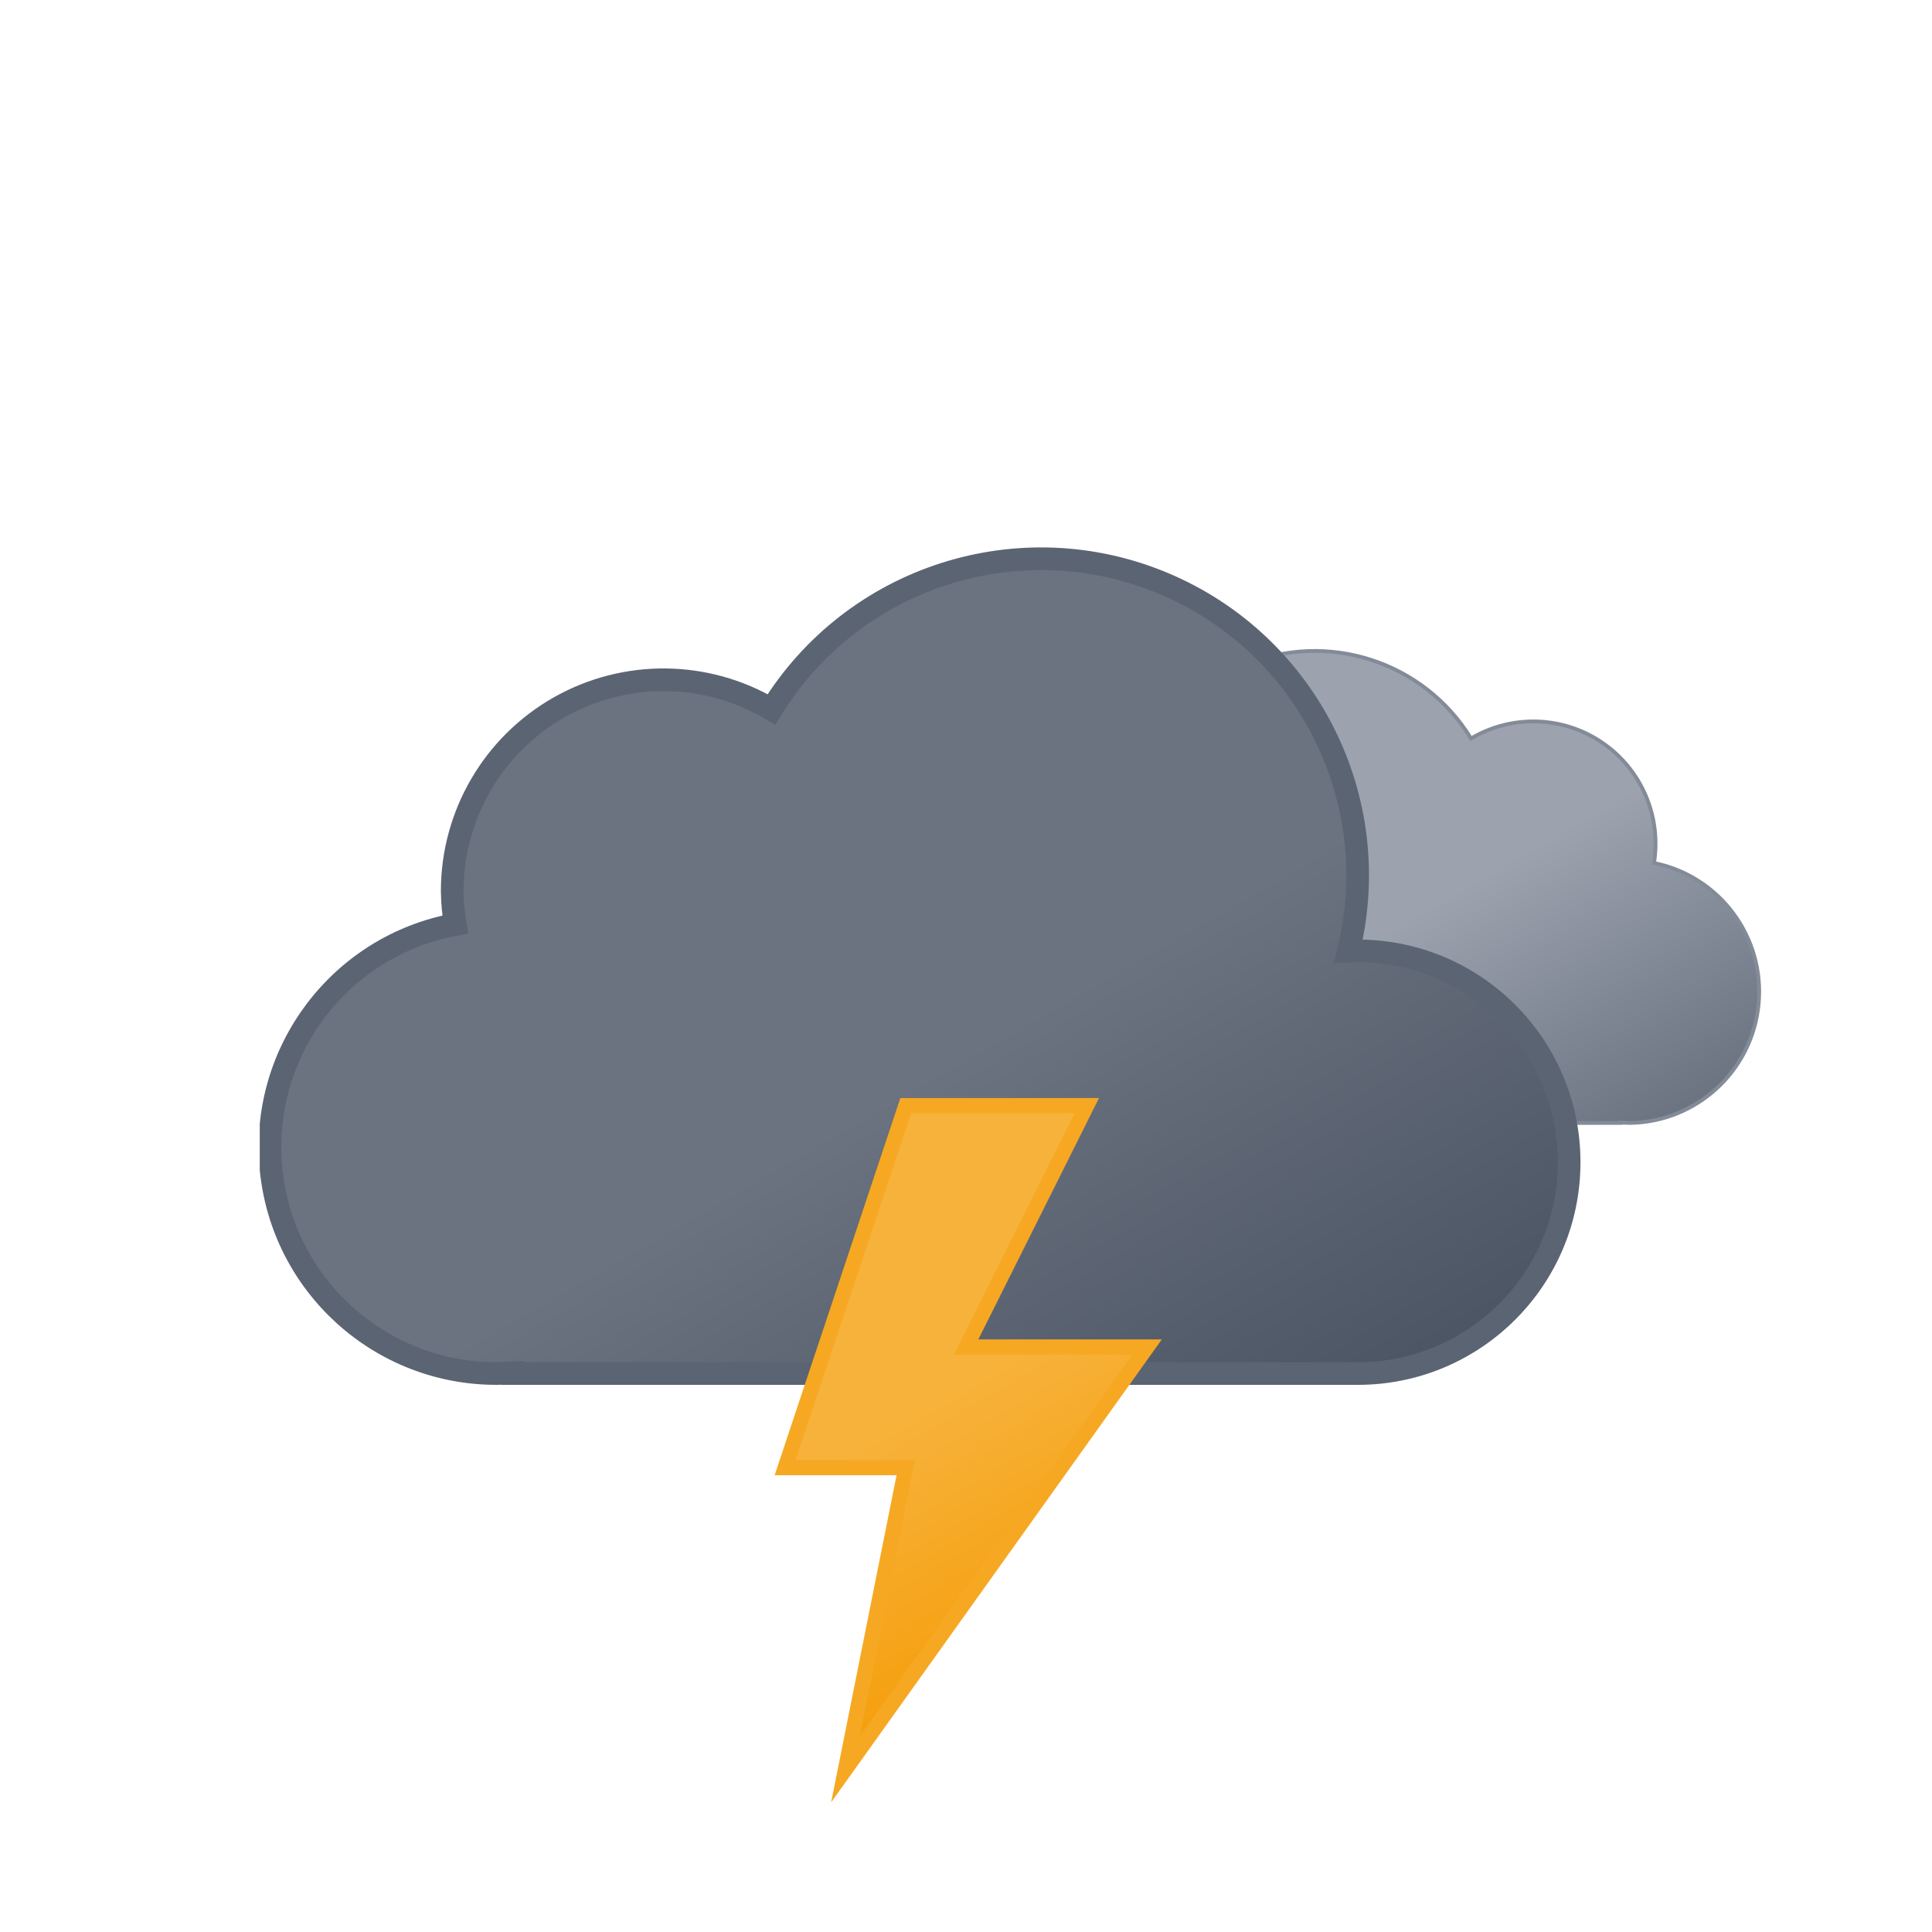
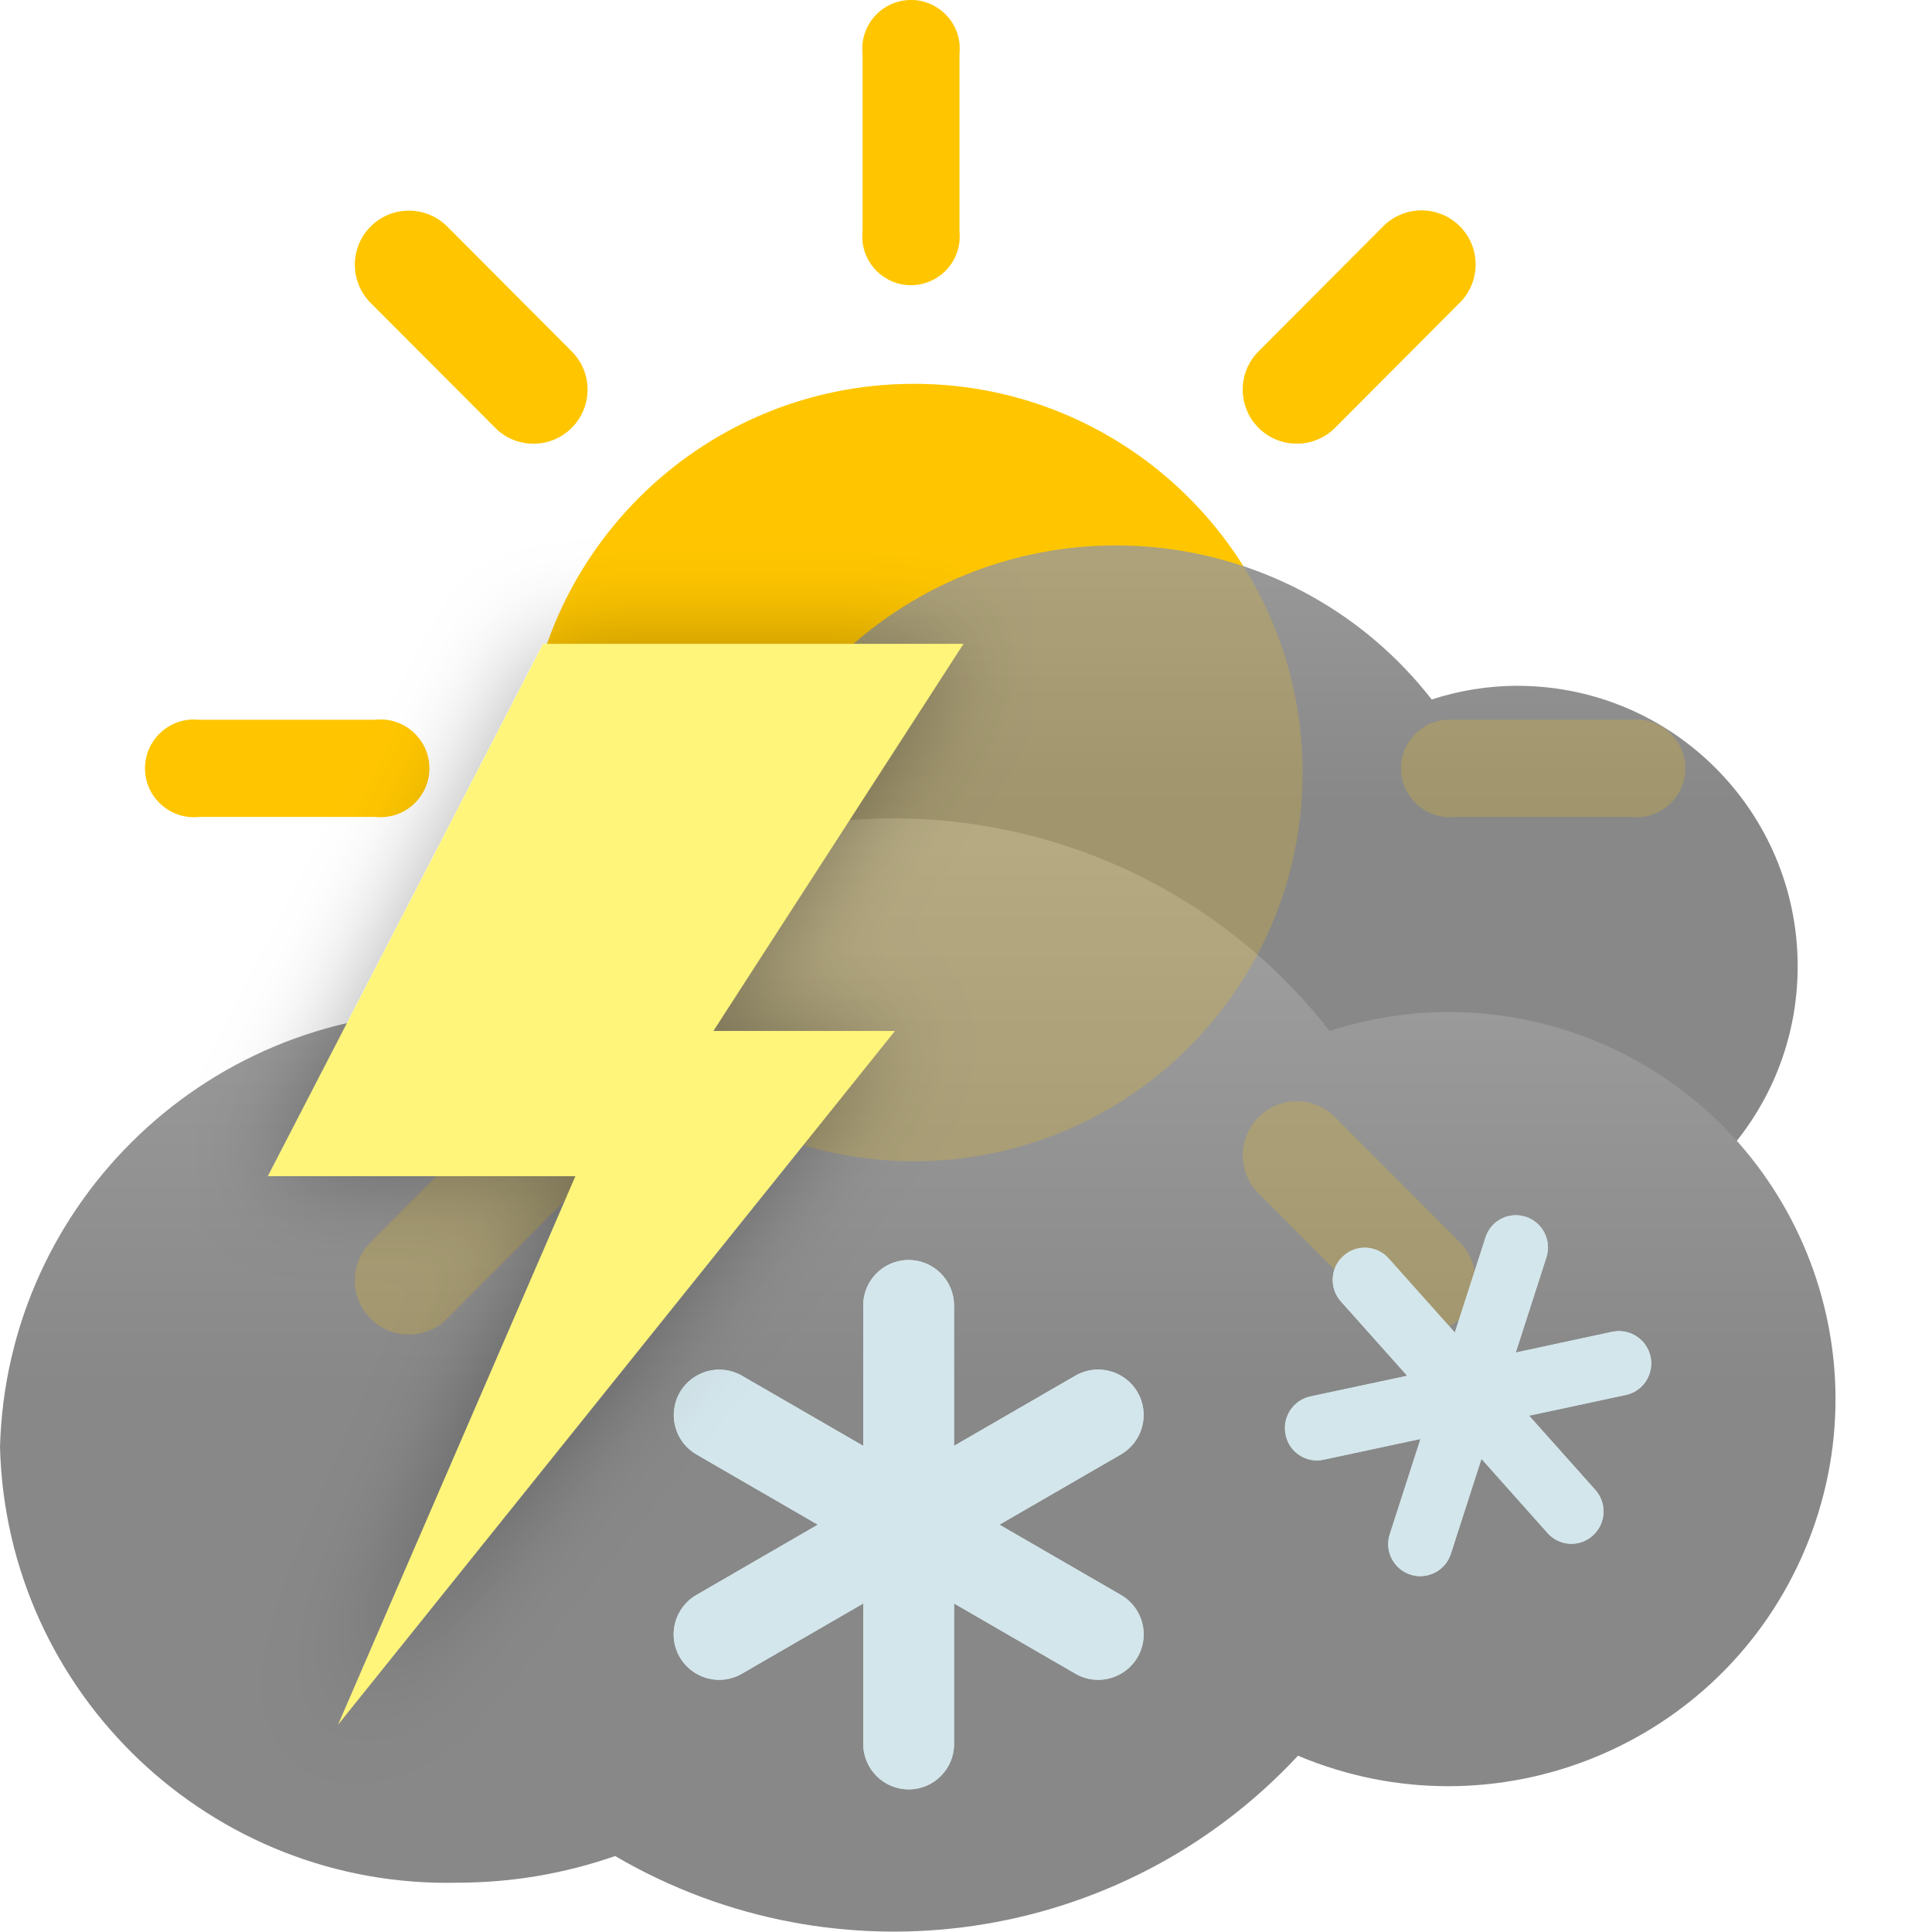
- <svg xmlns="http://www.w3.org/2000/svg" xmlns:xlink="http://www.w3.org/1999/xlink" viewBox="0 0 512 512">
+ <svg xmlns="http://www.w3.org/2000/svg" viewBox="0 0 40 40">
  <defs>
-     <symbol id="i39-e" viewBox="0 0 200.3 126.1">
-       <path fill="url(#i39-a)" stroke="#848b98" stroke-miterlimit="10" d="M.5 93.2a32.4 32.4 0 0032.4 32.4h129.8v-.1l2.3.1a34.8 34.8 0 006.5-68.9 32.4 32.4 0 00-48.5-33 48.6 48.6 0 00-88.6 37.1h-1.5A32.4 32.4 0 00.5 93.1Z" />
-     </symbol>
-     <symbol id="i39-f" viewBox="0 0 350 222">
-       <path fill="url(#i39-b)" stroke="#5b6472" stroke-miterlimit="10" stroke-width="6" d="m291 107-2.5.1A83.9 83.9 0 00135.6 43 56 56 0 0051 91a56.6 56.6 0 00.8 9A60 60 0 0063 219l4-.2v.2h224a56 56 0 000-112Z" />
-     </symbol>
-     <symbol id="i39-d" viewBox="0 0 398 222">
-       <use xlink:href="#i39-e" width="200.3" height="126.1" transform="translate(198 27)" />
-       <use xlink:href="#i39-f" width="350" height="222" />
-     </symbol>
-     <symbol id="i39-g" viewBox="0 0 102.7 186.8">
-       <path fill="url(#i39-c)" stroke="#f6a823" stroke-miterlimit="10" stroke-width="4" d="m34.8 2-32 96h32l-16 80 80-112h-48l32-64h-48z" />
-     </symbol>
-     <linearGradient id="i39-a" x1="52.7" x2="133.4" y1="9.6" y2="149.3" gradientUnits="userSpaceOnUse">
-       <stop offset="0" stop-color="#9ca3af" />
-       <stop offset=".5" stop-color="#9ca3af" />
-       <stop offset="1" stop-color="#6b7280" />
+     <linearGradient id="wolke-dunkel" gradientTransform="matrix(27.28 0 0 16.564 23010.72 -848.0467)" gradientUnits="userSpaceOnUse" x1="-842.641" x2="-842.641" y1="52.204" y2="51.196">
+       <stop offset="0" stop-color="#888" />
+       <stop offset="1" stop-color="#bebebe" />
    </linearGradient>
-     <linearGradient id="i39-b" x1="99.5" x2="232.6" y1="30.7" y2="261.4" gradientUnits="userSpaceOnUse">
-       <stop offset="0" stop-color="#6b7280" />
-       <stop offset=".5" stop-color="#6b7280" />
-       <stop offset="1" stop-color="#4b5563" />
+     <linearGradient id="wolke-dunkel-2" gradientUnits="userSpaceOnUse" x1="19.592" y1="39.742" x2="19.592" y2="38.742" gradientTransform="matrix(38 0 0 23.047 -725.5 -887.2656)">
+       <stop offset="0" style="stop-color:#888" />
+       <stop offset="1" style="stop-color:#bebebe" />
    </linearGradient>
-     <linearGradient id="i39-c" x1="8.7" x2="80.9" y1="17.1" y2="142.1" gradientUnits="userSpaceOnUse">
-       <stop offset="0" stop-color="#f7b23b" />
-       <stop offset=".5" stop-color="#f7b23b" />
-       <stop offset="1" stop-color="#f59e0b" />
-     </linearGradient>
+     <filter id="flash-shadow">
+       <feDropShadow dx="0" dy="0" flood-color="#000" flood-opacity="0.3" stdDeviation="1" />
+     </filter>
  </defs>
-   <use xlink:href="#i39-d" width="398" height="222" transform="translate(68.84 145)" />
-   <use xlink:href="#i39-g" width="102.7" height="186.7" transform="translate(205.23 291)" />
+   <path d="M27.639,8.859c-.438.436-1.146.435-1.583-.002-.436-.438-.435-1.146.002-1.583h0l2.582-2.59c.437-.437,1.145-.437,1.583-0.0.437.437.437,1.145 0,1.583-.001.001-.002.002-.003.003l-2.582,2.59ZM18.947,24.042c-4.445.014-8.059-3.577-8.073-8.022-.014-4.445,3.577-8.059,8.022-8.073,4.445-.014,8.059,3.577,8.073,8.022 0.0.008 0.0.017 0.0.025.001,4.435-3.587,8.035-8.022,8.048ZM10.255,8.859l-2.583-2.59c-.435-.439-.433-1.148.006-1.583.436-.432,1.138-.433,1.575-.002l2.582,2.59c.438.436.439,1.145.002,1.583s-1.145.439-1.583.002ZM10.256,23.129c.437-.436,1.146-.435,1.582.002.436.437.435,1.146-.002,1.582h0l-2.582,2.592c-.439.436-1.148.434-1.583-.005-.435-.438-.434-1.146.003-1.582l2.582-2.589ZM27.639,23.127l2.582,2.591c.437.437.437,1.145 0,1.582-.436.436-1.143.437-1.58.002l-2.582-2.589c-.438-.436-.439-1.145-.003-1.583s1.145-.439,1.583-.003h0ZM19.863,4.784c.062.553-.337,1.052-.89,1.114-.553.062-1.052-.337-1.114-.89-.008-.074-.008-.15,0-.224V1.121c-.062-.553.336-1.053.89-1.115.553-.062,1.053.336,1.115.89.008.075.008.15,0,.225v3.663ZM7.772,16.913h-3.652c-.555.059-1.053-.344-1.112-.899-.059-.555.344-1.053.899-1.112.071-.007.142-.007.213,0h3.652c.555-.059,1.053.344,1.112.899.059.555-.344,1.053-.899,1.112-.071.007-.142.007-.213,0ZM17.859,27.204c-.062-.553.336-1.053.89-1.115.553-.062,1.053.336,1.115.89.008.075.008.15,0,.225v3.663c.062.553-.336,1.053-.89,1.115-.553.062-1.053-.336-1.115-.89-.008-.075-.008-.15,0-.225v-3.663ZM30.123,14.903h3.65c.555-.06,1.054.341,1.114.897.06.555-.341,1.054-.897,1.114-.072.008-.145.008-.217,0h-3.65c-.555.059-1.053-.343-1.112-.898-.059-.555.343-1.053.898-1.112.071-.008.143-.008.215,0Z" fill="#ffc600" stroke-width="0" />
+   <path d="M31.43,14.198c-.607 0-1.211.096-1.788.284-2.814-3.608-8.02-4.251-11.628-1.437-.443.346-.85.735-1.214,1.163-.071-.002-.138-.01-.209-.01-3.699-.092-6.774,2.83-6.87,6.529.096,3.7,3.17,6.623,6.87,6.531.799-.002,1.592-.137,2.346-.399,3.343,1.957,7.596,1.331,10.232-1.507.715.306,1.484.463,2.262.462,3.208-.011,5.799-2.62,5.788-5.827-.011-3.193-2.597-5.778-5.789-5.788Z" fill="url(#wolke-dunkel)" stroke-width="0" />
+   <path d="M30,20.952c-.839.001-1.673.133-2.471.394-3.898-4.986-11.101-5.869-16.087-1.97-.605.473-1.161,1.006-1.66,1.59-.097-.002-.191-.014-.288-.014-5.109-.129-9.358,3.904-9.494,9.013.136,5.109,4.385,9.143,9.494,9.014,1.103-.002,2.199-.188,3.241-.552,4.618,2.702,10.493,1.839,14.139-2.077,4.078,1.719,8.778-.193,10.497-4.272,1.719-4.078-.193-8.778-4.272-10.497-.981-.414-2.035-.627-3.099-.629Z" fill="url(#wolke-dunkel-2" stroke-width="0" />
+   <path d="M27.639,8.859c-.438.436-1.146.435-1.583-.002-.436-.438-.435-1.146.002-1.583h0l2.582-2.59c.437-.437,1.145-.437,1.583-0.0.437.437.437,1.145 0,1.583-.001.001-.002.002-.003.003l-2.582,2.59ZM18.947,24.042c-4.445.014-8.059-3.577-8.073-8.022-.014-4.445,3.577-8.059,8.022-8.073,4.445-.014,8.059,3.577,8.073,8.022 0.0.008 0.0.017 0.0.025.001,4.435-3.587,8.035-8.022,8.048ZM10.255,8.859l-2.583-2.59c-.435-.439-.433-1.148.006-1.583.436-.432,1.138-.433,1.575-.002l2.582,2.59c.438.436.439,1.145.002,1.583s-1.145.439-1.583.002ZM10.256,23.129c.437-.436,1.146-.435,1.582.002.436.437.435,1.146-.002,1.582h0l-2.582,2.592c-.439.436-1.148.434-1.583-.005-.435-.438-.434-1.146.003-1.582l2.582-2.589ZM27.639,23.127l2.582,2.591c.437.437.437,1.145 0,1.582-.436.436-1.143.437-1.58.002l-2.582-2.589c-.438-.436-.439-1.145-.003-1.583s1.145-.439,1.583-.003h0ZM19.863,4.784c.062.553-.337,1.052-.89,1.114-.553.062-1.052-.337-1.114-.89-.008-.074-.008-.15,0-.224V1.121c-.062-.553.336-1.053.89-1.115.553-.062,1.053.336,1.115.89.008.075.008.15,0,.225v3.663ZM7.772,16.913h-3.652c-.555.059-1.053-.344-1.112-.899-.059-.555.344-1.053.899-1.112.071-.007.142-.007.213,0h3.652c.555-.059,1.053.344,1.112.899.059.555-.344,1.053-.899,1.112-.071.007-.142.007-.213,0ZM30.123,14.903h3.65c.555-.06,1.054.341,1.114.897.06.555-.341,1.054-.897,1.114-.072.008-.145.008-.217,0h-3.65c-.555.059-1.053-.343-1.112-.898-.059-.555.343-1.053.898-1.112.071-.008.143-.008.215,0Z" fill="#ffc600" isolation="isolate" opacity=".2" stroke-width="0" />
+   <path d="M33.661,28.881l-2.003.429,1.37,1.535c.246.275.225.697-.049.945-.268.245-.684.227-.929-.04-.003-.003-.005-.006-.008-.009l-1.37-1.537-.634,1.967c-.112.349-.486.542-.835.43-.349-.112-.542-.486-.43-.835.001-.003.002-.006.003-.008l.634-1.966-2.005.429c-.356.078-.707-.148-.785-.504-.001-.003-.001-.007-.002-.01-.078-.36.151-.716.511-.795l2.006-.428-1.371-1.537c-.247-.274-.225-.697.049-.944.27-.245.688-.224.932.046.001.001.002.003.004.004l1.372,1.537.634-1.967c.108-.347.476-.541.823-.433.004.001.007.002.011.003.35.114.541.49.427.841-0.0.001-.001.002-.001.003l-.633,1.966,2.004-.431c.362-.073.715.162.788.524.072.358-.156.708-.513.786Z" fill="#d3e6eb" stroke-width="0" />
+   <path d="M23.208,30.112l-2.516,1.455,2.516,1.455c.45.26.605.836.345,1.286-.26.45-.836.605-1.286.345l-2.514-1.455v2.91c-0.0.519-.422.94-.941.939-.518-0-.939-.421-.939-.939v-2.91l-2.514,1.455c-.45.26-1.026.105-1.286-.345-.26-.45-.105-1.026.345-1.286h0l2.514-1.455-2.514-1.455c-.449-.261-.602-.837-.341-1.287.26-.447.832-.601,1.281-.344l2.514,1.454v-2.907c-0-.519.42-.94.939-.941.519-0.0.94.42.941.939v2.909l2.514-1.454c.45-.26,1.026-.105,1.286.345.26.45.105,1.026-.345,1.286Z" fill="#d3e6eb" stroke-width="0" />
+   <path d="M33.661,28.881l-2.003.429,1.37,1.535c.246.275.225.697-.049.945-.268.245-.684.227-.929-.04-.003-.003-.005-.006-.008-.009l-1.37-1.537-.634,1.967c-.112.349-.486.542-.835.43-.349-.112-.542-.486-.43-.835.001-.003.002-.006.003-.008l.634-1.966-2.005.429c-.356.078-.707-.148-.785-.504-.001-.003-.001-.007-.002-.01-.078-.36.151-.716.511-.795l2.006-.428-1.371-1.537c-.247-.274-.225-.697.049-.944.27-.245.688-.224.932.046.001.001.002.003.004.004l1.372,1.537.634-1.967c.108-.347.476-.541.823-.433.004.001.007.002.011.003.35.114.541.49.427.841-0.0.001-.001.002-.001.003l-.633,1.966,2.004-.431c.362-.073.715.162.788.524.072.358-.156.708-.513.786Z" fill="#d3e6eb" stroke-width="0" />
+   <path d="M23.208,30.112l-2.516,1.455,2.516,1.455c.45.26.605.836.345,1.286-.26.45-.836.605-1.286.345l-2.514-1.455v2.91c-0.0.519-.422.94-.941.939-.518-0-.939-.421-.939-.939v-2.91l-2.514,1.455c-.45.26-1.026.105-1.286-.345-.26-.45-.105-1.026.345-1.286h0l2.514-1.455-2.514-1.455c-.449-.261-.602-.837-.341-1.287.26-.447.832-.601,1.281-.344l2.514,1.454v-2.907c-0-.519.42-.94.939-.941.519-0.0.94.42.941.939v2.909l2.514-1.454c.45-.26,1.026-.105,1.286.345.26.45.105,1.026-.345,1.286Z" fill="#d3e6eb" stroke-width="0" />
+   <polygon filter="url(#flash-shadow)" points="19.948 13.329 14.768 21.345 18.528 21.345 6.999 35.708 11.915 24.352 5.545 24.352 11.245 13.33 19.948 13.33 19.948 13.329" fill="#fff57a" stroke-width="0" />
</svg>
